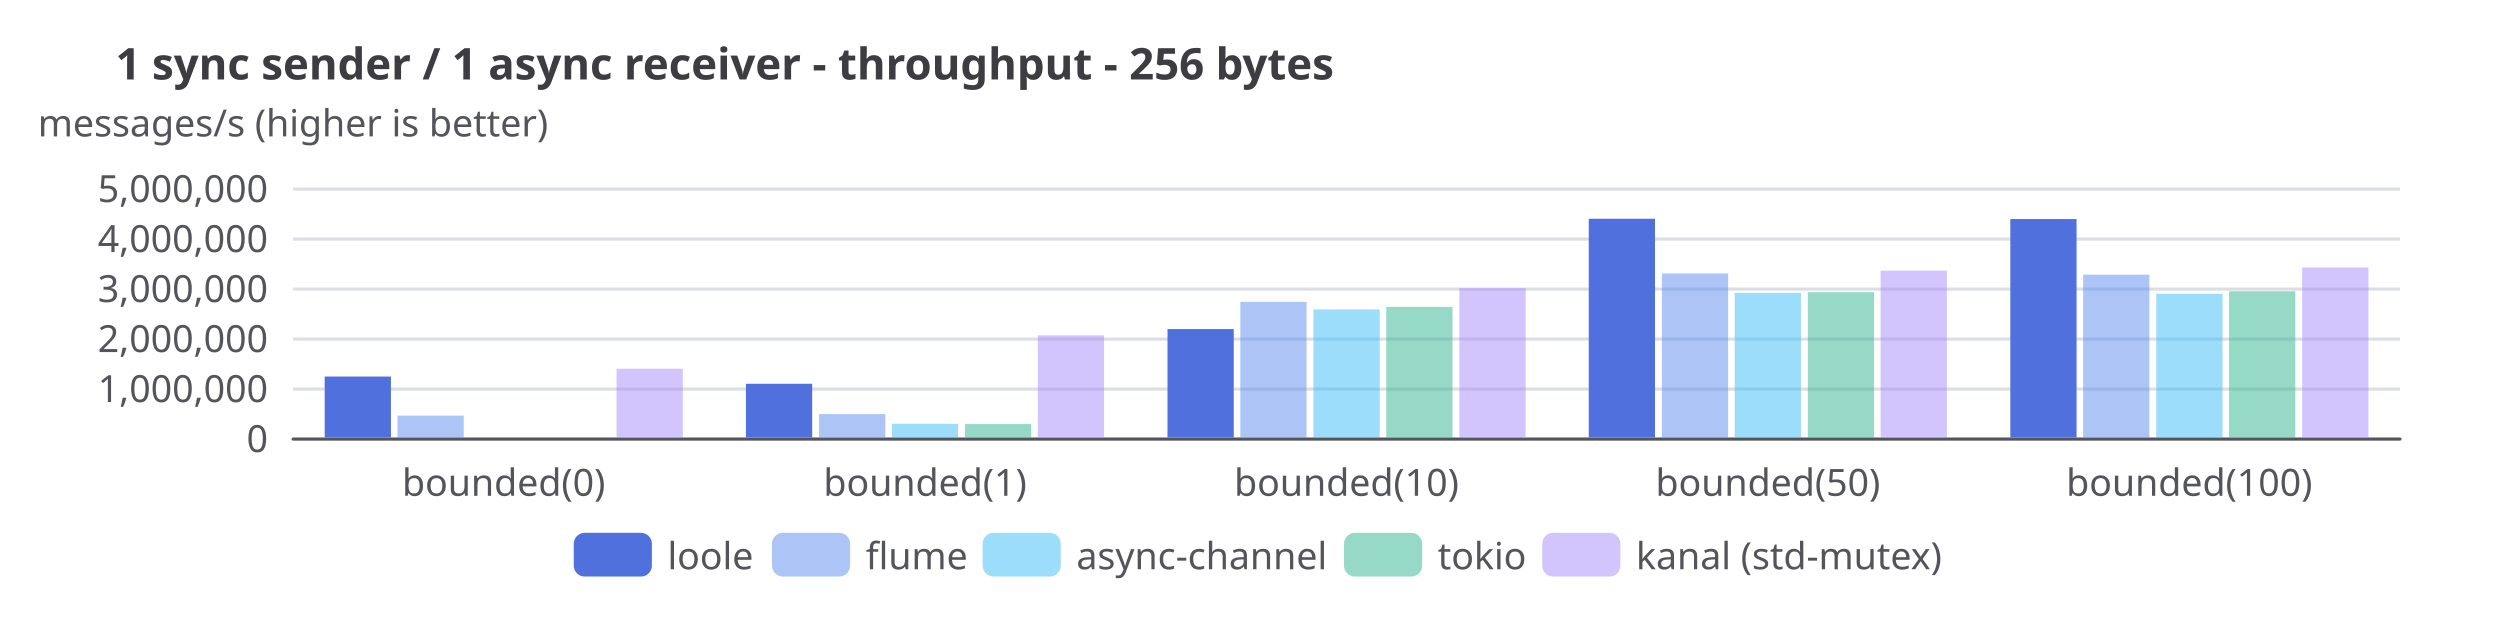
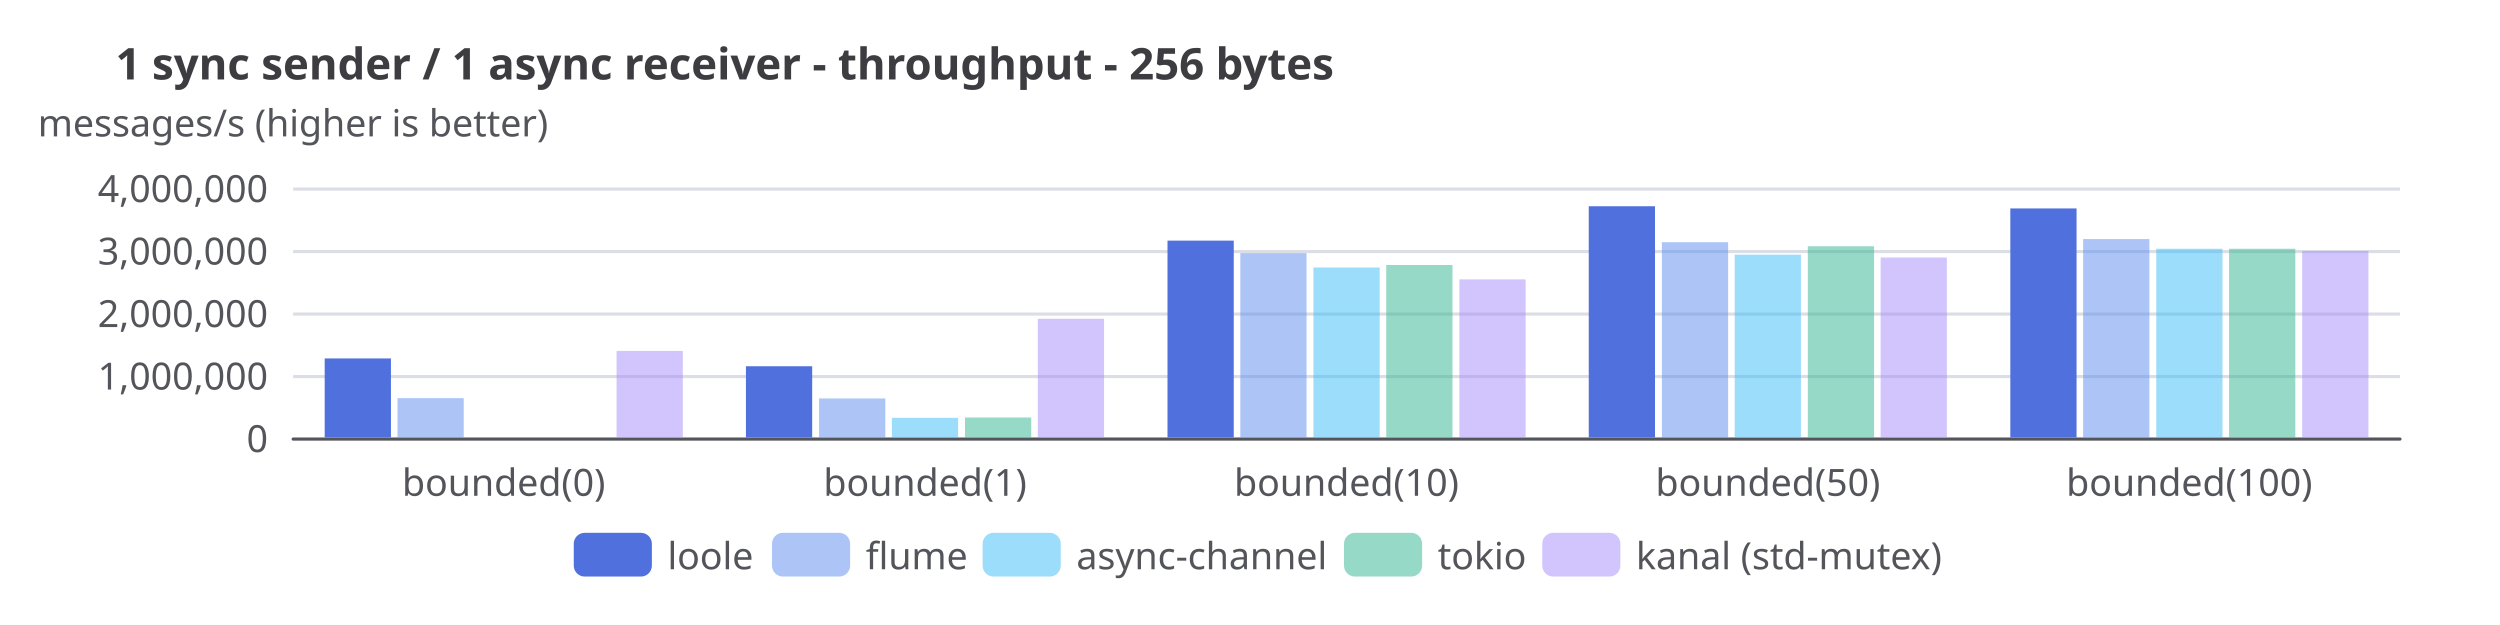
<svg xmlns="http://www.w3.org/2000/svg" width="800" height="200" version="1.1" baseProfile="full" viewBox="0 0 800 200">
  <rect width="800" height="200" x="0" y="0" fill="white" />
  <path d="M93.8 140.5L768 140.5" fill="none" pointer-events="visible" stroke="#dbdee4" class="zr13-cls-91" />
-   <path d="M93.8 124.5L768 124.5" fill="none" pointer-events="visible" stroke="#dbdee4" class="zr13-cls-91" />
-   <path d="M93.8 108.5L768 108.5" fill="none" pointer-events="visible" stroke="#dbdee4" class="zr13-cls-91" />
-   <path d="M93.8 92.5L768 92.5" fill="none" pointer-events="visible" stroke="#dbdee4" class="zr13-cls-91" />
-   <path d="M93.8 76.5L768 76.5" fill="none" pointer-events="visible" stroke="#dbdee4" class="zr13-cls-91" />
+   <path d="M93.8 120.5L768 120.5" fill="none" pointer-events="visible" stroke="#dbdee4" class="zr13-cls-91" />
+   <path d="M93.8 100.5L768 100.5" fill="none" pointer-events="visible" stroke="#dbdee4" class="zr13-cls-91" />
+   <path d="M93.8 80.5L768 80.5" fill="none" pointer-events="visible" stroke="#dbdee4" class="zr13-cls-91" />
  <path d="M93.8 60.5L768 60.5" fill="none" pointer-events="visible" stroke="#dbdee4" class="zr13-cls-91" />
  <text dominant-baseline="central" text-anchor="middle" style="font-size:12px;font-family:sans-serif;" xml:space="preserve" y="-6" transform="translate(93.76 45)" fill="#54555a">messages/s (higher is better)</text>
  <path d="M93.8 140.5L768 140.5" fill="none" pointer-events="visible" stroke="#54555a" stroke-linecap="round" class="zr13-cls-91" />
  <text dominant-baseline="central" text-anchor="end" style="font-size:12px;font-family:sans-serif;" transform="translate(85.76 140)" fill="#54555a">0</text>
-   <text dominant-baseline="central" text-anchor="end" style="font-size:12px;font-family:sans-serif;" transform="translate(85.76 124)" fill="#54555a">1,000,000</text>
-   <text dominant-baseline="central" text-anchor="end" style="font-size:12px;font-family:sans-serif;" transform="translate(85.76 108)" fill="#54555a">2,000,000</text>
-   <text dominant-baseline="central" text-anchor="end" style="font-size:12px;font-family:sans-serif;" transform="translate(85.76 92)" fill="#54555a">3,000,000</text>
-   <text dominant-baseline="central" text-anchor="end" style="font-size:12px;font-family:sans-serif;" transform="translate(85.76 76)" fill="#54555a">4,000,000</text>
-   <text dominant-baseline="central" text-anchor="end" style="font-size:12px;font-family:sans-serif;" transform="translate(85.76 60)" fill="#54555a">5,000,000</text>
+   <text dominant-baseline="central" text-anchor="end" style="font-size:12px;font-family:sans-serif;" transform="translate(85.76 120)" fill="#54555a">1,000,000</text>
+   <text dominant-baseline="central" text-anchor="end" style="font-size:12px;font-family:sans-serif;" transform="translate(85.76 100)" fill="#54555a">2,000,000</text>
+   <text dominant-baseline="central" text-anchor="end" style="font-size:12px;font-family:sans-serif;" transform="translate(85.76 80)" fill="#54555a">3,000,000</text>
+   <text dominant-baseline="central" text-anchor="end" style="font-size:12px;font-family:sans-serif;" transform="translate(85.76 60)" fill="#54555a">4,000,000</text>
  <text dominant-baseline="central" text-anchor="middle" style="font-size:12px;font-family:sans-serif;" y="6" transform="translate(161.184 148)" fill="#54555a">bounded(0)</text>
  <text dominant-baseline="central" text-anchor="middle" style="font-size:12px;font-family:sans-serif;" y="6" transform="translate(296.032 148)" fill="#54555a">bounded(1)</text>
  <text dominant-baseline="central" text-anchor="middle" style="font-size:12px;font-family:sans-serif;" y="6" transform="translate(430.88 148)" fill="#54555a">bounded(10)</text>
  <text dominant-baseline="central" text-anchor="middle" style="font-size:12px;font-family:sans-serif;" y="6" transform="translate(565.728 148)" fill="#54555a">bounded(50)</text>
  <text dominant-baseline="central" text-anchor="middle" style="font-size:12px;font-family:sans-serif;" y="6" transform="translate(700.576 148)" fill="#54555a">bounded(100)</text>
-   <path d="M103.9 140l21.2 0l0 -19.5l-21.2 0Z" fill="#5070dd" ecmeta_series_index="0" ecmeta_data_index="0" ecmeta_ssr_type="chart" class="zr13-cls-92" />
-   <path d="M238.7 140l21.2 0l0 -17.2l-21.2 0Z" fill="#5070dd" ecmeta_series_index="0" ecmeta_data_index="1" ecmeta_ssr_type="chart" class="zr13-cls-92" />
-   <path d="M373.6 140l21.2 0l0 -34.7l-21.2 0Z" fill="#5070dd" ecmeta_series_index="0" ecmeta_data_index="2" ecmeta_ssr_type="chart" class="zr13-cls-92" />
-   <path d="M508.4 140l21.2 0l0 -70l-21.2 0Z" fill="#5070dd" ecmeta_series_index="0" ecmeta_data_index="3" ecmeta_ssr_type="chart" class="zr13-cls-92" />
-   <path d="M643.3 140l21.2 0l0 -69.9l-21.2 0Z" fill="#5070dd" ecmeta_series_index="0" ecmeta_data_index="4" ecmeta_ssr_type="chart" class="zr13-cls-92" />
-   <path d="M127.2 140l21.2 0l0 -7l-21.2 0Z" fill="rgb(91,141,239)" fill-opacity="0.5" ecmeta_series_index="1" ecmeta_data_index="0" ecmeta_ssr_type="chart" class="zr13-cls-93" />
-   <path d="M262.1 140l21.2 0l0 -7.5l-21.2 0Z" fill="rgb(91,141,239)" fill-opacity="0.5" ecmeta_series_index="1" ecmeta_data_index="1" ecmeta_ssr_type="chart" class="zr13-cls-93" />
-   <path d="M396.9 140l21.2 0l0 -43.4l-21.2 0Z" fill="rgb(91,141,239)" fill-opacity="0.5" ecmeta_series_index="1" ecmeta_data_index="2" ecmeta_ssr_type="chart" class="zr13-cls-93" />
-   <path d="M531.8 140l21.2 0l0 -52.5l-21.2 0Z" fill="rgb(91,141,239)" fill-opacity="0.5" ecmeta_series_index="1" ecmeta_data_index="3" ecmeta_ssr_type="chart" class="zr13-cls-93" />
-   <path d="M666.6 140l21.2 0l0 -52.1l-21.2 0Z" fill="rgb(91,141,239)" fill-opacity="0.5" ecmeta_series_index="1" ecmeta_data_index="4" ecmeta_ssr_type="chart" class="zr13-cls-93" />
-   <path d="M285.4 140l21.2 0l0 -4.4l-21.2 0Z" fill="rgb(56,189,248)" fill-opacity="0.5" ecmeta_series_index="2" ecmeta_data_index="1" ecmeta_ssr_type="chart" class="zr13-cls-94" />
-   <path d="M420.3 140l21.2 0l0 -41l-21.2 0Z" fill="rgb(56,189,248)" fill-opacity="0.5" ecmeta_series_index="2" ecmeta_data_index="2" ecmeta_ssr_type="chart" class="zr13-cls-94" />
-   <path d="M555.1 140l21.2 0l0 -46.3l-21.2 0Z" fill="rgb(56,189,248)" fill-opacity="0.5" ecmeta_series_index="2" ecmeta_data_index="3" ecmeta_ssr_type="chart" class="zr13-cls-94" />
-   <path d="M690 140l21.2 0l0 -46l-21.2 0Z" fill="rgb(56,189,248)" fill-opacity="0.5" ecmeta_series_index="2" ecmeta_data_index="4" ecmeta_ssr_type="chart" class="zr13-cls-94" />
-   <path d="M308.8 140l21.2 0l0 -4.3l-21.2 0Z" fill="rgb(47,181,142)" fill-opacity="0.5" ecmeta_series_index="3" ecmeta_data_index="1" ecmeta_ssr_type="chart" class="zr13-cls-95" />
-   <path d="M443.6 140l21.2 0l0 -41.8l-21.2 0Z" fill="rgb(47,181,142)" fill-opacity="0.5" ecmeta_series_index="3" ecmeta_data_index="2" ecmeta_ssr_type="chart" class="zr13-cls-95" />
-   <path d="M578.5 140l21.2 0l0 -46.5l-21.2 0Z" fill="rgb(47,181,142)" fill-opacity="0.5" ecmeta_series_index="3" ecmeta_data_index="3" ecmeta_ssr_type="chart" class="zr13-cls-95" />
-   <path d="M713.3 140l21.2 0l0 -46.8l-21.2 0Z" fill="rgb(47,181,142)" fill-opacity="0.5" ecmeta_series_index="3" ecmeta_data_index="4" ecmeta_ssr_type="chart" class="zr13-cls-95" />
-   <path d="M197.3 140l21.2 0l0 -22l-21.2 0Z" fill="rgb(167,139,250)" fill-opacity="0.5" ecmeta_series_index="4" ecmeta_data_index="0" ecmeta_ssr_type="chart" class="zr13-cls-96" />
-   <path d="M332.1 140l21.2 0l0 -32.7l-21.2 0Z" fill="rgb(167,139,250)" fill-opacity="0.5" ecmeta_series_index="4" ecmeta_data_index="1" ecmeta_ssr_type="chart" class="zr13-cls-96" />
-   <path d="M467 140l21.2 0l0 -47.8l-21.2 0Z" fill="rgb(167,139,250)" fill-opacity="0.5" ecmeta_series_index="4" ecmeta_data_index="2" ecmeta_ssr_type="chart" class="zr13-cls-96" />
-   <path d="M601.8 140l21.2 0l0 -53.4l-21.2 0Z" fill="rgb(167,139,250)" fill-opacity="0.5" ecmeta_series_index="4" ecmeta_data_index="3" ecmeta_ssr_type="chart" class="zr13-cls-96" />
-   <path d="M736.7 140l21.2 0l0 -54.4l-21.2 0Z" fill="rgb(167,139,250)" fill-opacity="0.5" ecmeta_series_index="4" ecmeta_data_index="4" ecmeta_ssr_type="chart" class="zr13-cls-96" />
+   <path d="M103.9 140l21.2 0l0 -25.3l-21.2 0Z" fill="#5070dd" ecmeta_series_index="0" ecmeta_data_index="0" ecmeta_ssr_type="chart" class="zr13-cls-92" />
+   <path d="M238.7 140l21.2 0l0 -22.8l-21.2 0Z" fill="#5070dd" ecmeta_series_index="0" ecmeta_data_index="1" ecmeta_ssr_type="chart" class="zr13-cls-92" />
+   <path d="M373.6 140l21.2 0l0 -63l-21.2 0Z" fill="#5070dd" ecmeta_series_index="0" ecmeta_data_index="2" ecmeta_ssr_type="chart" class="zr13-cls-92" />
+   <path d="M508.4 140l21.2 0l0 -74l-21.2 0Z" fill="#5070dd" ecmeta_series_index="0" ecmeta_data_index="3" ecmeta_ssr_type="chart" class="zr13-cls-92" />
+   <path d="M643.3 140l21.2 0l0 -73.3l-21.2 0Z" fill="#5070dd" ecmeta_series_index="0" ecmeta_data_index="4" ecmeta_ssr_type="chart" class="zr13-cls-92" />
+   <path d="M127.2 140l21.2 0l0 -12.6l-21.2 0Z" fill="rgb(91,141,239)" fill-opacity="0.5" ecmeta_series_index="1" ecmeta_data_index="0" ecmeta_ssr_type="chart" class="zr13-cls-93" />
+   <path d="M262.1 140l21.2 0l0 -12.5l-21.2 0Z" fill="rgb(91,141,239)" fill-opacity="0.5" ecmeta_series_index="1" ecmeta_data_index="1" ecmeta_ssr_type="chart" class="zr13-cls-93" />
+   <path d="M396.9 140l21.2 0l0 -59l-21.2 0Z" fill="rgb(91,141,239)" fill-opacity="0.5" ecmeta_series_index="1" ecmeta_data_index="2" ecmeta_ssr_type="chart" class="zr13-cls-93" />
+   <path d="M531.8 140l21.2 0l0 -62.5l-21.2 0Z" fill="rgb(91,141,239)" fill-opacity="0.5" ecmeta_series_index="1" ecmeta_data_index="3" ecmeta_ssr_type="chart" class="zr13-cls-93" />
+   <path d="M666.6 140l21.2 0l0 -63.5l-21.2 0Z" fill="rgb(91,141,239)" fill-opacity="0.5" ecmeta_series_index="1" ecmeta_data_index="4" ecmeta_ssr_type="chart" class="zr13-cls-93" />
+   <path d="M285.4 140l21.2 0l0 -6.3l-21.2 0Z" fill="rgb(56,189,248)" fill-opacity="0.5" ecmeta_series_index="2" ecmeta_data_index="1" ecmeta_ssr_type="chart" class="zr13-cls-94" />
+   <path d="M420.3 140l21.2 0l0 -54.4l-21.2 0Z" fill="rgb(56,189,248)" fill-opacity="0.5" ecmeta_series_index="2" ecmeta_data_index="2" ecmeta_ssr_type="chart" class="zr13-cls-94" />
+   <path d="M555.1 140l21.2 0l0 -58.5l-21.2 0Z" fill="rgb(56,189,248)" fill-opacity="0.5" ecmeta_series_index="2" ecmeta_data_index="3" ecmeta_ssr_type="chart" class="zr13-cls-94" />
+   <path d="M690 140l21.2 0l0 -60.4l-21.2 0Z" fill="rgb(56,189,248)" fill-opacity="0.5" ecmeta_series_index="2" ecmeta_data_index="4" ecmeta_ssr_type="chart" class="zr13-cls-94" />
+   <path d="M308.8 140l21.2 0l0 -6.4l-21.2 0Z" fill="rgb(47,181,142)" fill-opacity="0.5" ecmeta_series_index="3" ecmeta_data_index="1" ecmeta_ssr_type="chart" class="zr13-cls-95" />
+   <path d="M443.6 140l21.2 0l0 -55.2l-21.2 0Z" fill="rgb(47,181,142)" fill-opacity="0.5" ecmeta_series_index="3" ecmeta_data_index="2" ecmeta_ssr_type="chart" class="zr13-cls-95" />
+   <path d="M578.5 140l21.2 0l0 -61.2l-21.2 0Z" fill="rgb(47,181,142)" fill-opacity="0.5" ecmeta_series_index="3" ecmeta_data_index="3" ecmeta_ssr_type="chart" class="zr13-cls-95" />
+   <path d="M713.3 140l21.2 0l0 -60.4l-21.2 0Z" fill="rgb(47,181,142)" fill-opacity="0.5" ecmeta_series_index="3" ecmeta_data_index="4" ecmeta_ssr_type="chart" class="zr13-cls-95" />
+   <path d="M197.3 140l21.2 0l0 -27.7l-21.2 0Z" fill="rgb(167,139,250)" fill-opacity="0.5" ecmeta_series_index="4" ecmeta_data_index="0" ecmeta_ssr_type="chart" class="zr13-cls-96" />
+   <path d="M332.1 140l21.2 0l0 -38l-21.2 0Z" fill="rgb(167,139,250)" fill-opacity="0.5" ecmeta_series_index="4" ecmeta_data_index="1" ecmeta_ssr_type="chart" class="zr13-cls-96" />
+   <path d="M467 140l21.2 0l0 -50.6l-21.2 0Z" fill="rgb(167,139,250)" fill-opacity="0.5" ecmeta_series_index="4" ecmeta_data_index="2" ecmeta_ssr_type="chart" class="zr13-cls-96" />
+   <path d="M601.8 140l21.2 0l0 -57.6l-21.2 0Z" fill="rgb(167,139,250)" fill-opacity="0.5" ecmeta_series_index="4" ecmeta_data_index="3" ecmeta_ssr_type="chart" class="zr13-cls-96" />
+   <path d="M736.7 140l21.2 0l0 -59.7l-21.2 0Z" fill="rgb(167,139,250)" fill-opacity="0.5" ecmeta_series_index="4" ecmeta_data_index="4" ecmeta_ssr_type="chart" class="zr13-cls-96" />
  <path d="M-5 -5.5l442.8 0l0 25l-442.8 0Z" transform="translate(183.6 170.5)" fill="rgb(0,0,0)" fill-opacity="0" stroke="#b7b9be" stroke-width="0" class="zr13-cls-91" />
  <path d="M3.5 0L21.5 0A3.5 3.5 0 0 1 25 3.5L25 10.5A3.5 3.5 0 0 1 21.5 14L3.5 14A3.5 3.5 0 0 1 0 10.5L0 3.5A3.5 3.5 0 0 1 3.5 0Z" transform="translate(183.6 170.5)" fill="#5070dd" ecmeta_series_index="0" ecmeta_data_index="0" ecmeta_ssr_type="legend" ecmeta_silent="true" class="zr13-cls-91" />
  <text dominant-baseline="central" text-anchor="start" style="font-size:12px;font-family:sans-serif;" x="30" y="7" transform="translate(183.6 170.5)" fill="#54555a">loole</text>
  <path d="M0 0l55.4 0l0 14l-55.4 0Z" transform="translate(183.6 170.5)" fill="none" pointer-events="visible" ecmeta_series_index="0" ecmeta_data_index="0" ecmeta_ssr_type="legend" class="zr13-cls-97" />
  <path d="M3.5 0L21.5 0A3.5 3.5 0 0 1 25 3.5L25 10.5A3.5 3.5 0 0 1 21.5 14L3.5 14A3.5 3.5 0 0 1 0 10.5L0 3.5A3.5 3.5 0 0 1 3.5 0Z" transform="translate(247.04 170.5)" fill="rgb(91,141,239)" fill-opacity="0.5" ecmeta_series_index="1" ecmeta_data_index="1" ecmeta_ssr_type="legend" ecmeta_silent="true" class="zr13-cls-91" />
  <text dominant-baseline="central" text-anchor="start" style="font-size:12px;font-family:sans-serif;" x="30" y="7" transform="translate(247.04 170.5)" fill="#54555a">flume</text>
  <path d="M0 0l59.4 0l0 14l-59.4 0Z" transform="translate(247.04 170.5)" fill="none" pointer-events="visible" ecmeta_series_index="1" ecmeta_data_index="1" ecmeta_ssr_type="legend" class="zr13-cls-97" />
  <path d="M3.5 0L21.5 0A3.5 3.5 0 0 1 25 3.5L25 10.5A3.5 3.5 0 0 1 21.5 14L3.5 14A3.5 3.5 0 0 1 0 10.5L0 3.5A3.5 3.5 0 0 1 3.5 0Z" transform="translate(314.44 170.5)" fill="rgb(56,189,248)" fill-opacity="0.5" ecmeta_series_index="2" ecmeta_data_index="2" ecmeta_ssr_type="legend" ecmeta_silent="true" class="zr13-cls-91" />
  <text dominant-baseline="central" text-anchor="start" style="font-size:12px;font-family:sans-serif;" x="30" y="7" transform="translate(314.44 170.5)" fill="#54555a">async-channel</text>
  <path d="M0 0l107.6 0l0 14l-107.6 0Z" transform="translate(314.44 170.5)" fill="none" pointer-events="visible" ecmeta_series_index="2" ecmeta_data_index="2" ecmeta_ssr_type="legend" class="zr13-cls-97" />
  <path d="M3.5 0L21.5 0A3.5 3.5 0 0 1 25 3.5L25 10.5A3.5 3.5 0 0 1 21.5 14L3.5 14A3.5 3.5 0 0 1 0 10.5L0 3.5A3.5 3.5 0 0 1 3.5 0Z" transform="translate(430.08 170.5)" fill="rgb(47,181,142)" fill-opacity="0.5" ecmeta_series_index="3" ecmeta_data_index="3" ecmeta_ssr_type="legend" ecmeta_silent="true" class="zr13-cls-91" />
  <text dominant-baseline="central" text-anchor="start" style="font-size:12px;font-family:sans-serif;" x="30" y="7" transform="translate(430.08 170.5)" fill="#54555a">tokio</text>
  <path d="M0 0l55.4 0l0 14l-55.4 0Z" transform="translate(430.08 170.5)" fill="none" pointer-events="visible" ecmeta_series_index="3" ecmeta_data_index="3" ecmeta_ssr_type="legend" class="zr13-cls-97" />
  <path d="M3.5 0L21.5 0A3.5 3.5 0 0 1 25 3.5L25 10.5A3.5 3.5 0 0 1 21.5 14L3.5 14A3.5 3.5 0 0 1 0 10.5L0 3.5A3.5 3.5 0 0 1 3.5 0Z" transform="translate(493.52 170.5)" fill="rgb(167,139,250)" fill-opacity="0.5" ecmeta_series_index="4" ecmeta_data_index="4" ecmeta_ssr_type="legend" ecmeta_silent="true" class="zr13-cls-91" />
  <text dominant-baseline="central" text-anchor="start" style="font-size:12px;font-family:sans-serif;" xml:space="preserve" x="30" y="7" transform="translate(493.52 170.5)" fill="#54555a">kanal (std-mutex)</text>
  <path d="M0 0l122.9 0l0 14l-122.9 0Z" transform="translate(493.52 170.5)" fill="none" pointer-events="visible" ecmeta_series_index="4" ecmeta_data_index="4" ecmeta_ssr_type="legend" class="zr13-cls-97" />
  <path d="M-5 -5l364.8 0l0 24l-364.8 0Z" transform="translate(37 13)" fill="rgb(0,0,0)" fill-opacity="0" stroke="#3c3c41" stroke-width="0" class="zr13-cls-91" />
  <text dominant-baseline="central" text-anchor="start" style="font-size:14px;font-family:sans-serif;font-weight:bold;" xml:space="preserve" y="7" transform="translate(37 13)" fill="#3c3c41">1 sync sender / 1 async receiver - throughput - 256 bytes</text>
  <style>
.zr13-cls-91:hover {
pointer-events:none;
}
.zr13-cls-92:hover {
cursor:pointer;
fill:rgba(88,123,243,1);
}
.zr13-cls-93:hover {
cursor:pointer;
fill:rgba(100,155,255,0.5);
}
.zr13-cls-94:hover {
cursor:pointer;
fill:rgba(61,207,255,0.5);
}
.zr13-cls-95:hover {
cursor:pointer;
fill:rgba(51,199,156,0.5);
}
.zr13-cls-96:hover {
cursor:pointer;
fill:rgba(183,152,255,0.5);
}
.zr13-cls-97:hover {
cursor:pointer;
fill:rgba(0,0,0,0);
}



</style>
</svg>
